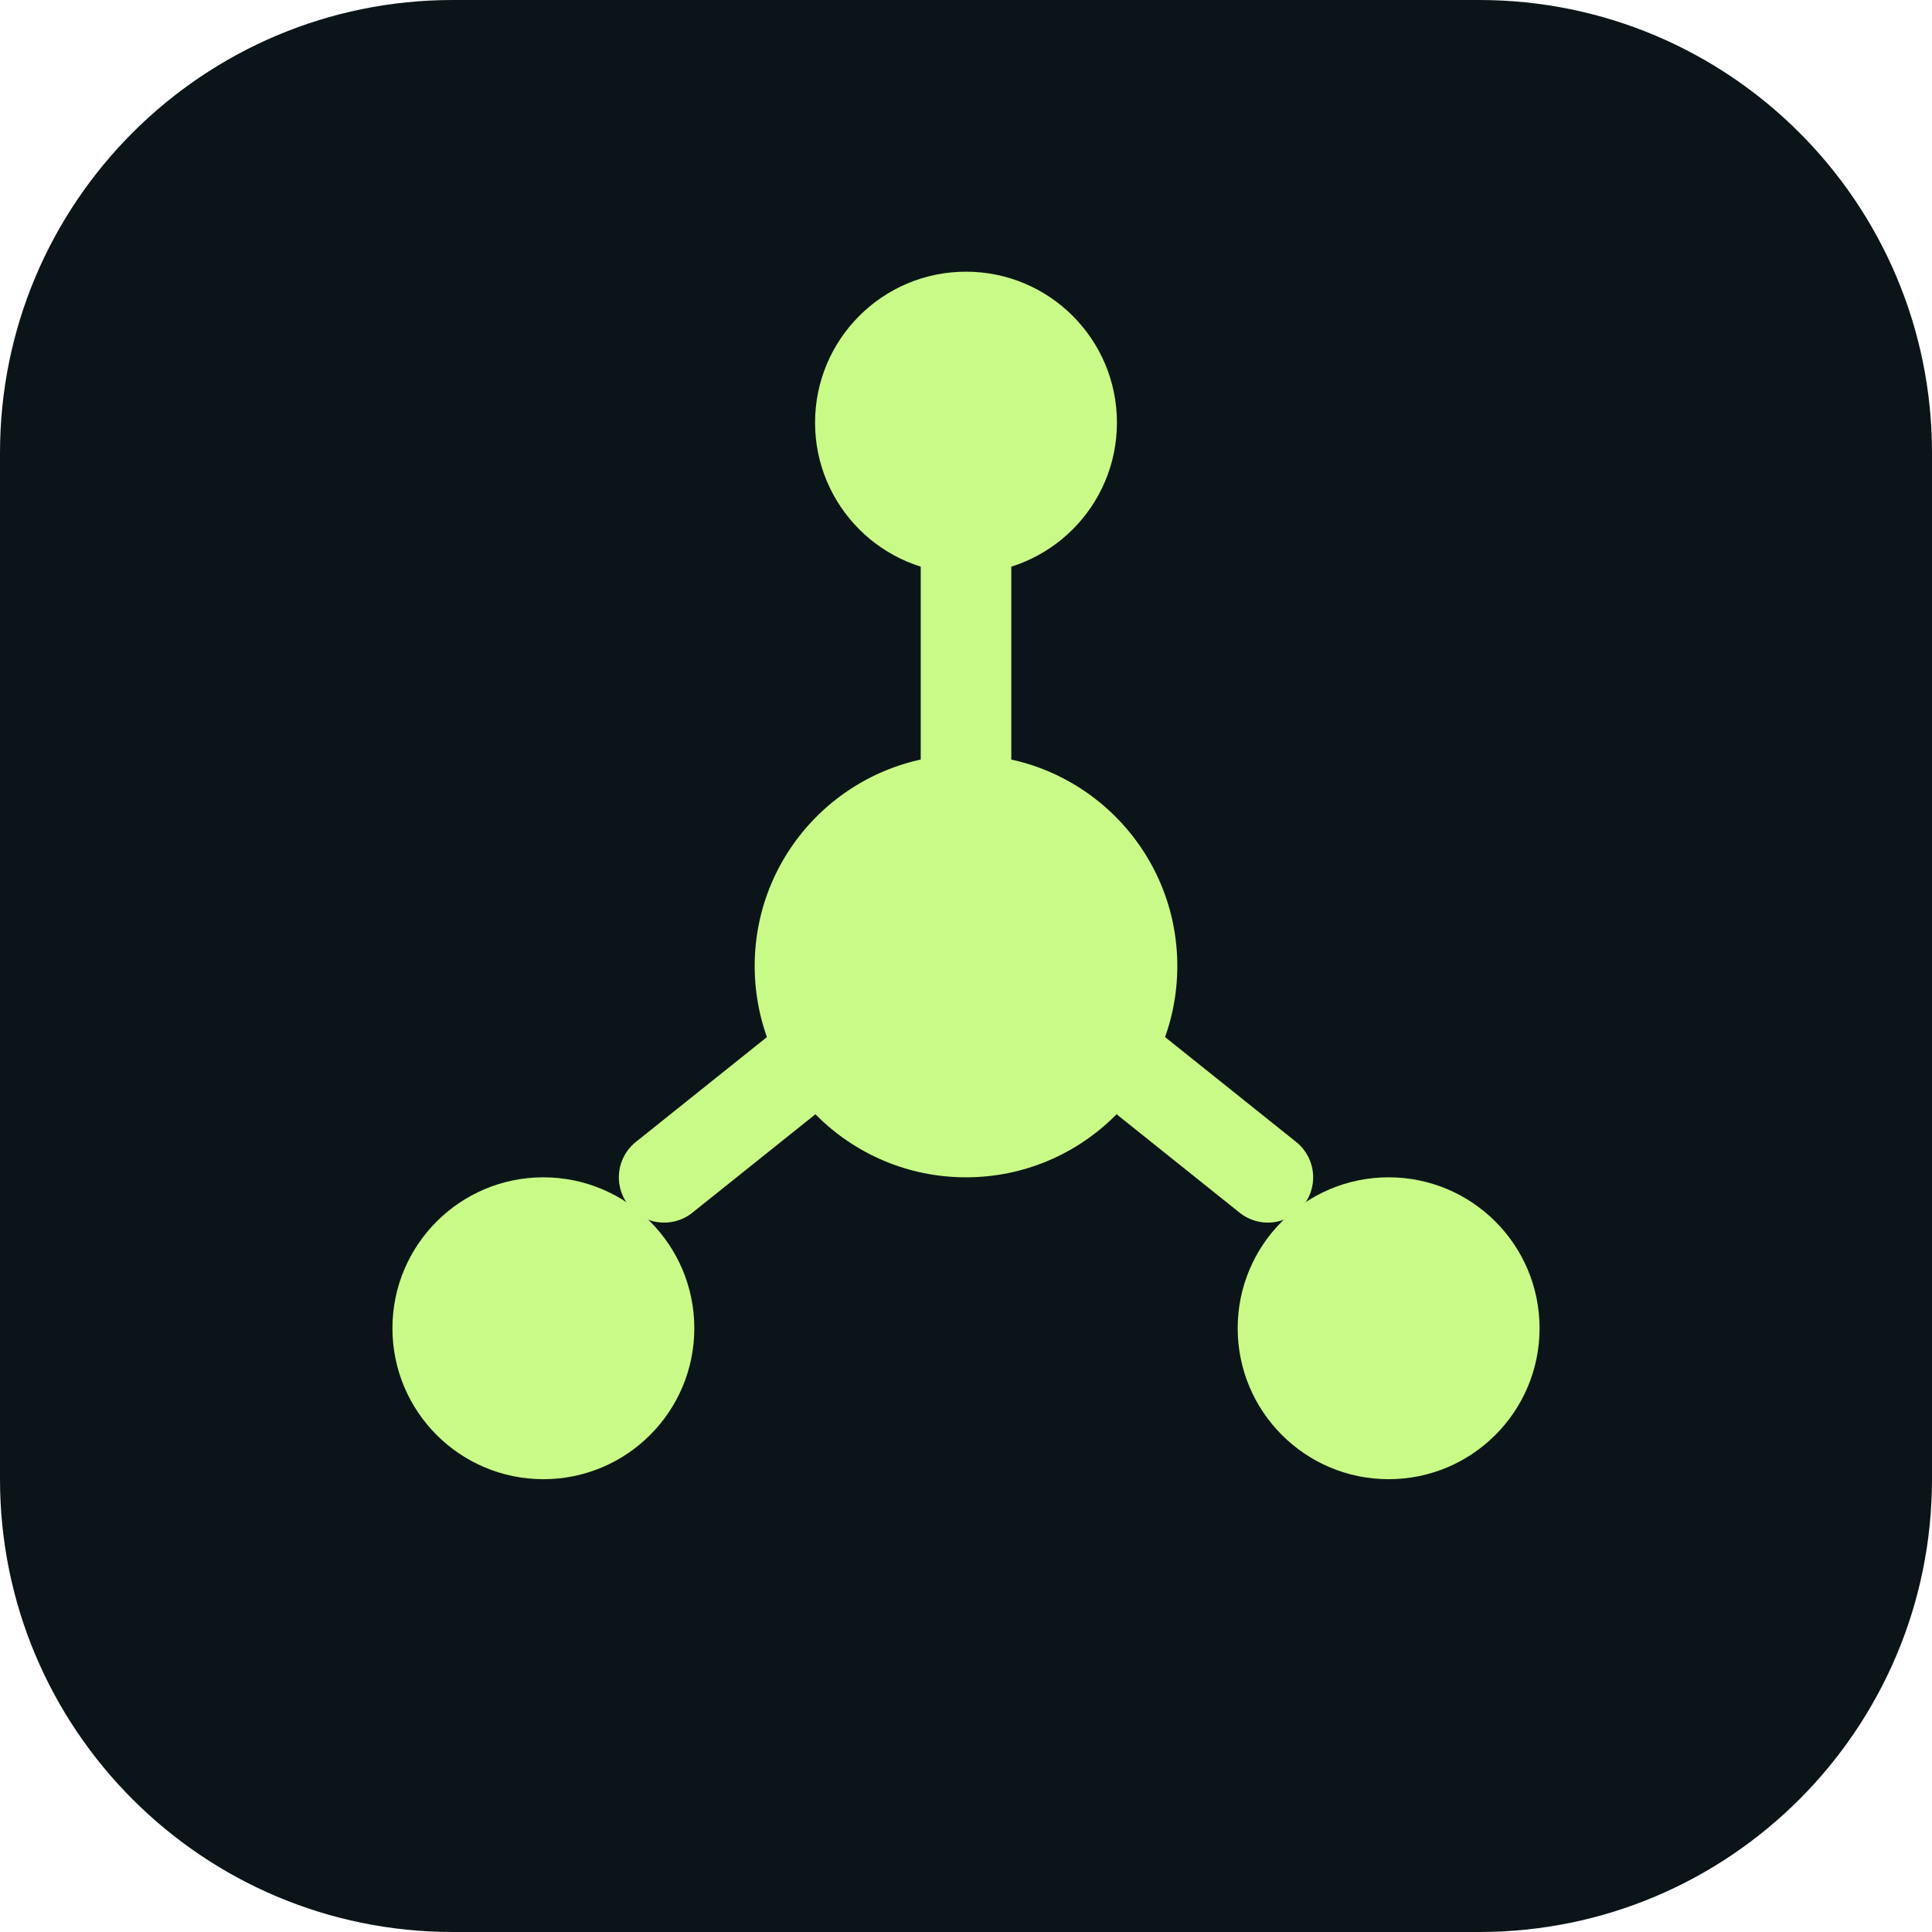
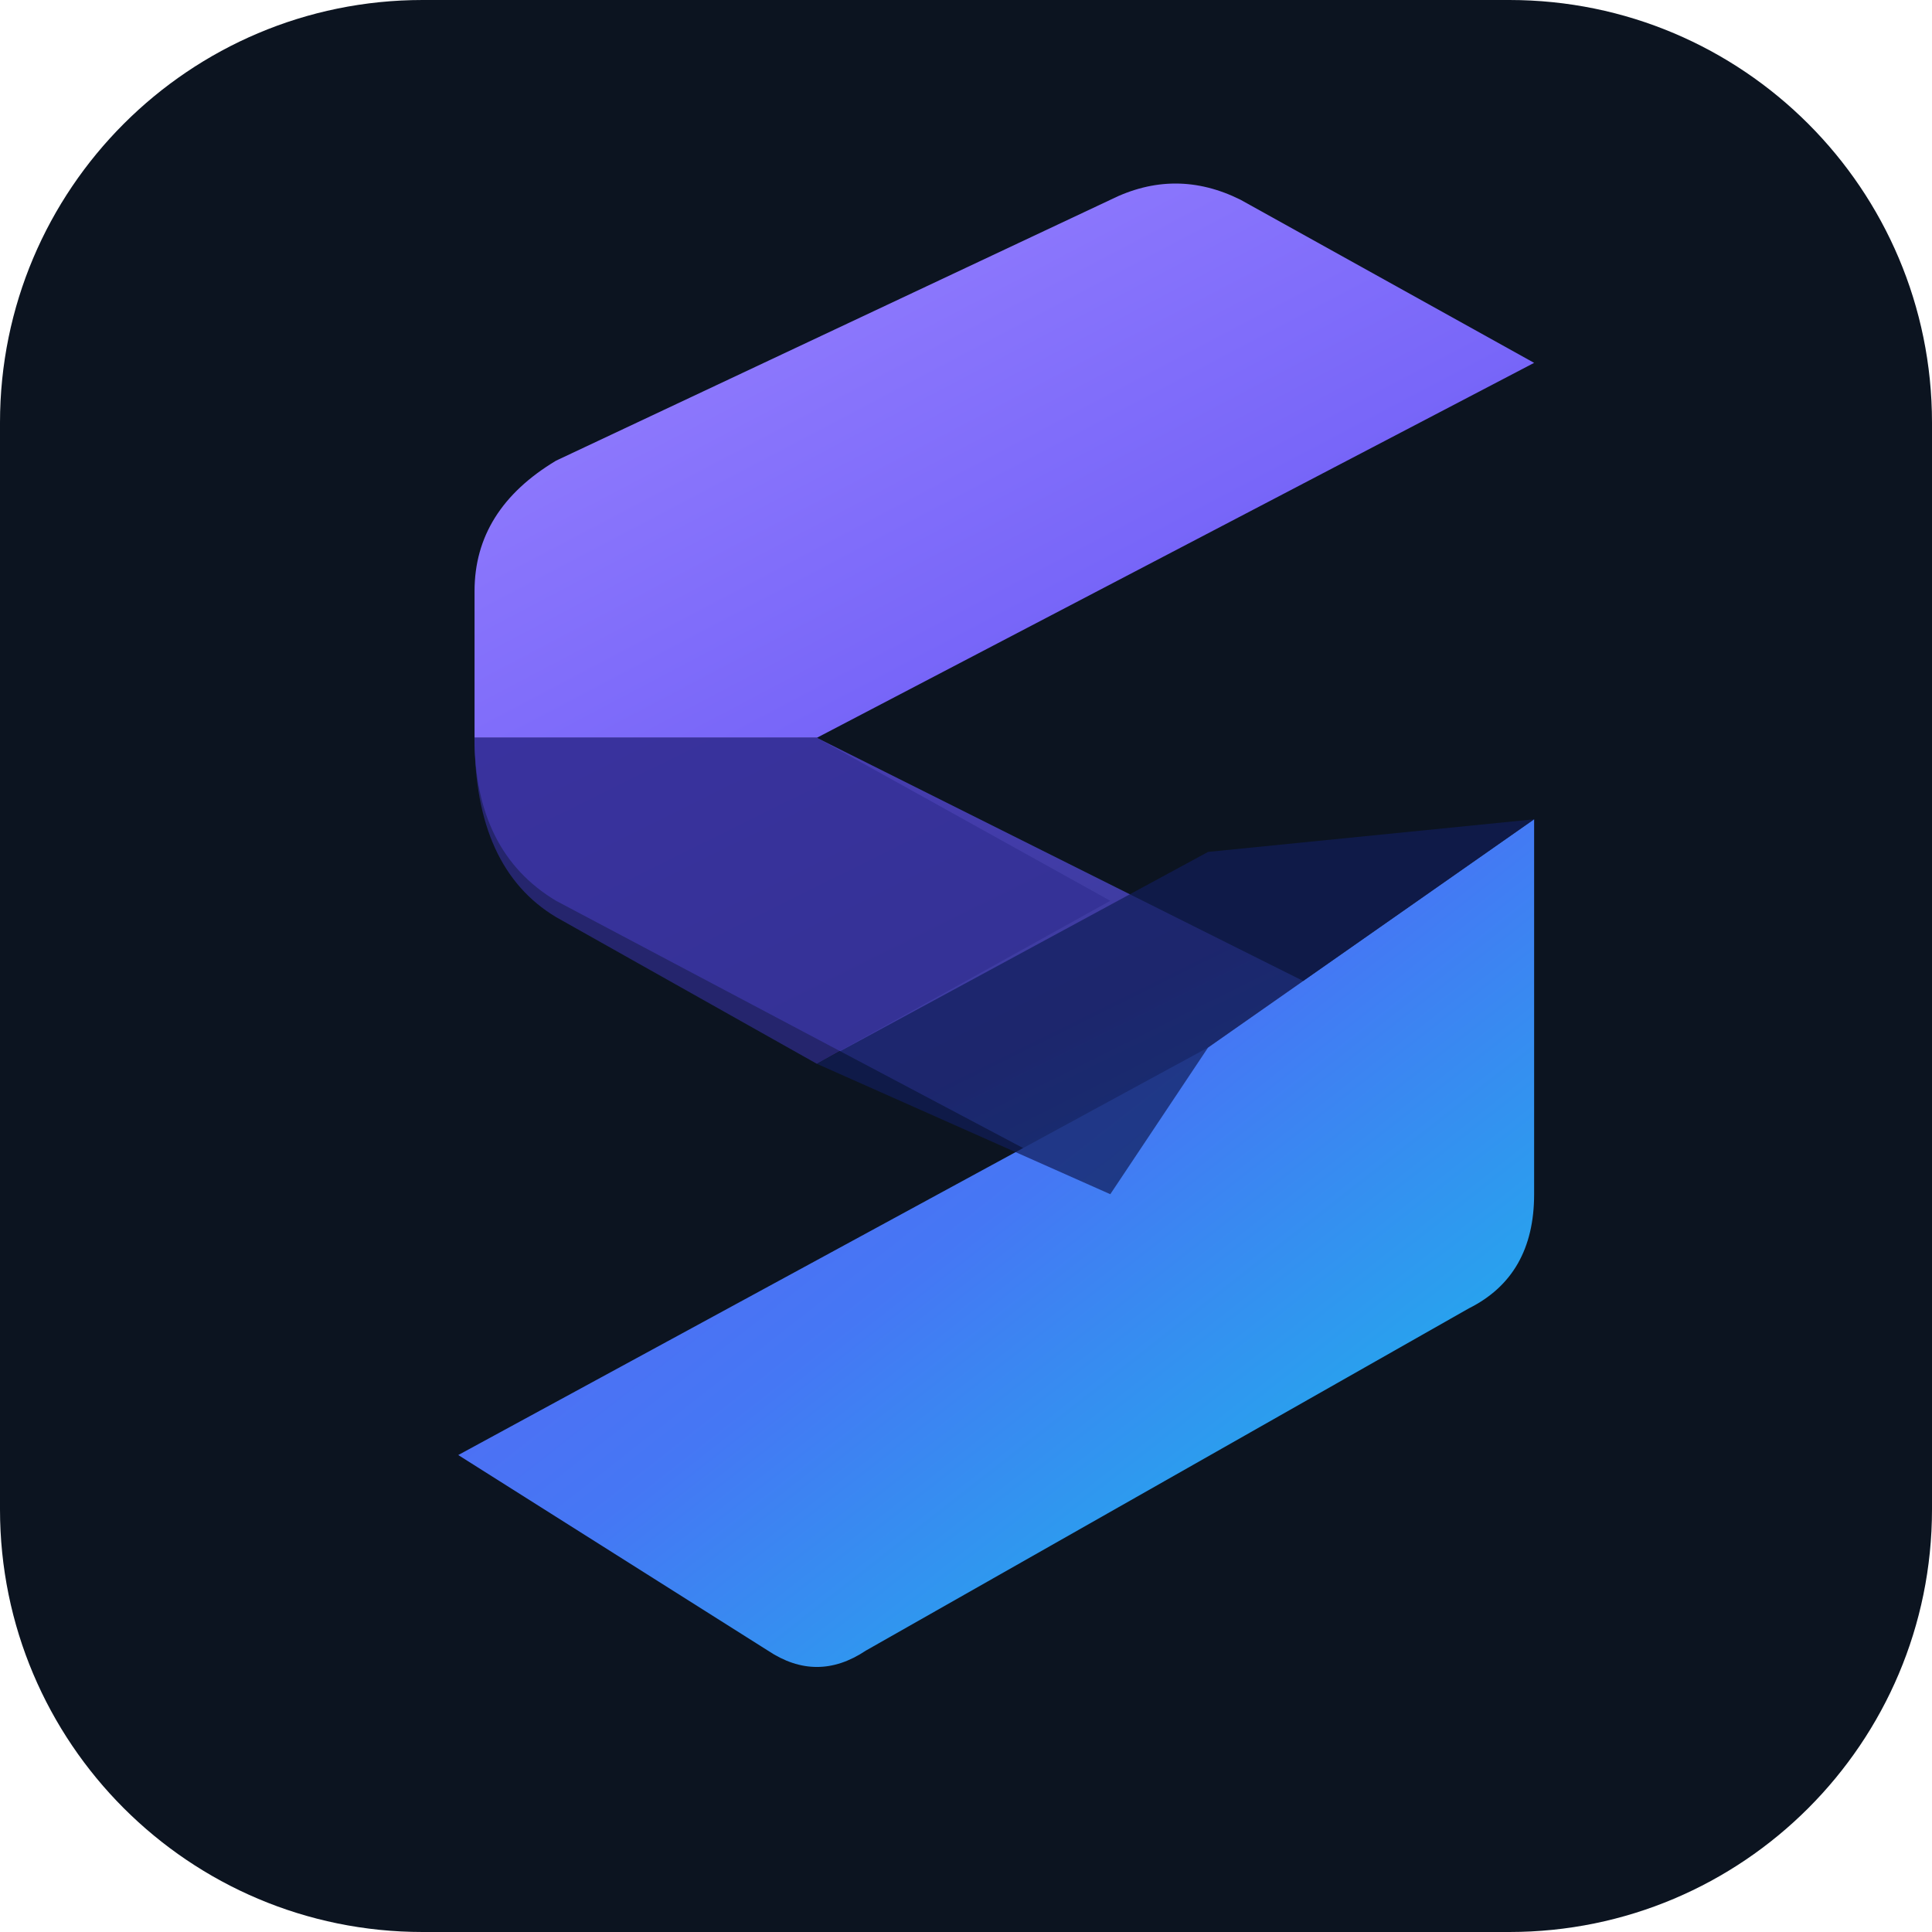
<svg xmlns="http://www.w3.org/2000/svg" width="64" height="64" viewBox="0 0 64 64">
-   <rect width="64" height="64" rx="15" fill="#0b1519" />
-   <path d="M32 17v14M22 39l10-8 10 8" fill="none" stroke="#c9fa87" stroke-width="3" stroke-linecap="round" />
-   <circle cx="32" cy="32" r="7" fill="#c9fa87" />
-   <circle cx="32" cy="14" r="5" fill="#c9fa87" />
-   <circle cx="18" cy="44" r="5" fill="#c9fa87" />
-   <circle cx="46" cy="44" r="5" fill="#c9fa87" />
+   <rect width="64" height="64" rx="14" fill="#0C1420" />
+   <g transform="translate(6 5) scale(.54)">
+     <defs>
+       <linearGradient id="upper" x1="0" y1="0" x2="1" y2="1">
+         <stop stop-color="#9C85FF" />
+         <stop offset="1" stop-color="#6455F5" />
+       </linearGradient>
+       <linearGradient id="fold" x1="0" y1="0" x2="1" y2="1">
+         <stop stop-color="#4D3DBA" />
+         <stop offset=".62" stop-color="#3C3C9E" />
+         <stop offset="1" stop-color="#156DAD" />
+       </linearGradient>
+       <linearGradient id="lower" x1="0" y1="0" x2="1" y2="1">
+         <stop stop-color="#675CF3" />
+         <stop offset=".48" stop-color="#4577F4" />
+         <stop offset="1" stop-color="#10C6E8" />
+       </linearGradient>
+     </defs>
+     <path d="M18 27Q18 22 23 19L57 3Q61 1 65 3L83 13L39 36L18 36Z" fill="url(#upper)" />
+     <path d="M18 36L39 36L75 54L57 64L23 46Q18 43 18 36Z" fill="url(#fold)" />
+     <path d="M83 41L83 64Q83 69 79 71L42 92Q39 94 36 92L17 80L63 55Z" fill="url(#lower)" />
+     <path d="M18 36L39 36L57 46L39 56L23 47Q18 44 18 36Z" fill="#302E91" opacity=".68" />
+     <path d="M39 56L63 43L83 41L63 55L57 64Z" fill="#101C59" opacity=".7" />
+   </g>
</svg>
